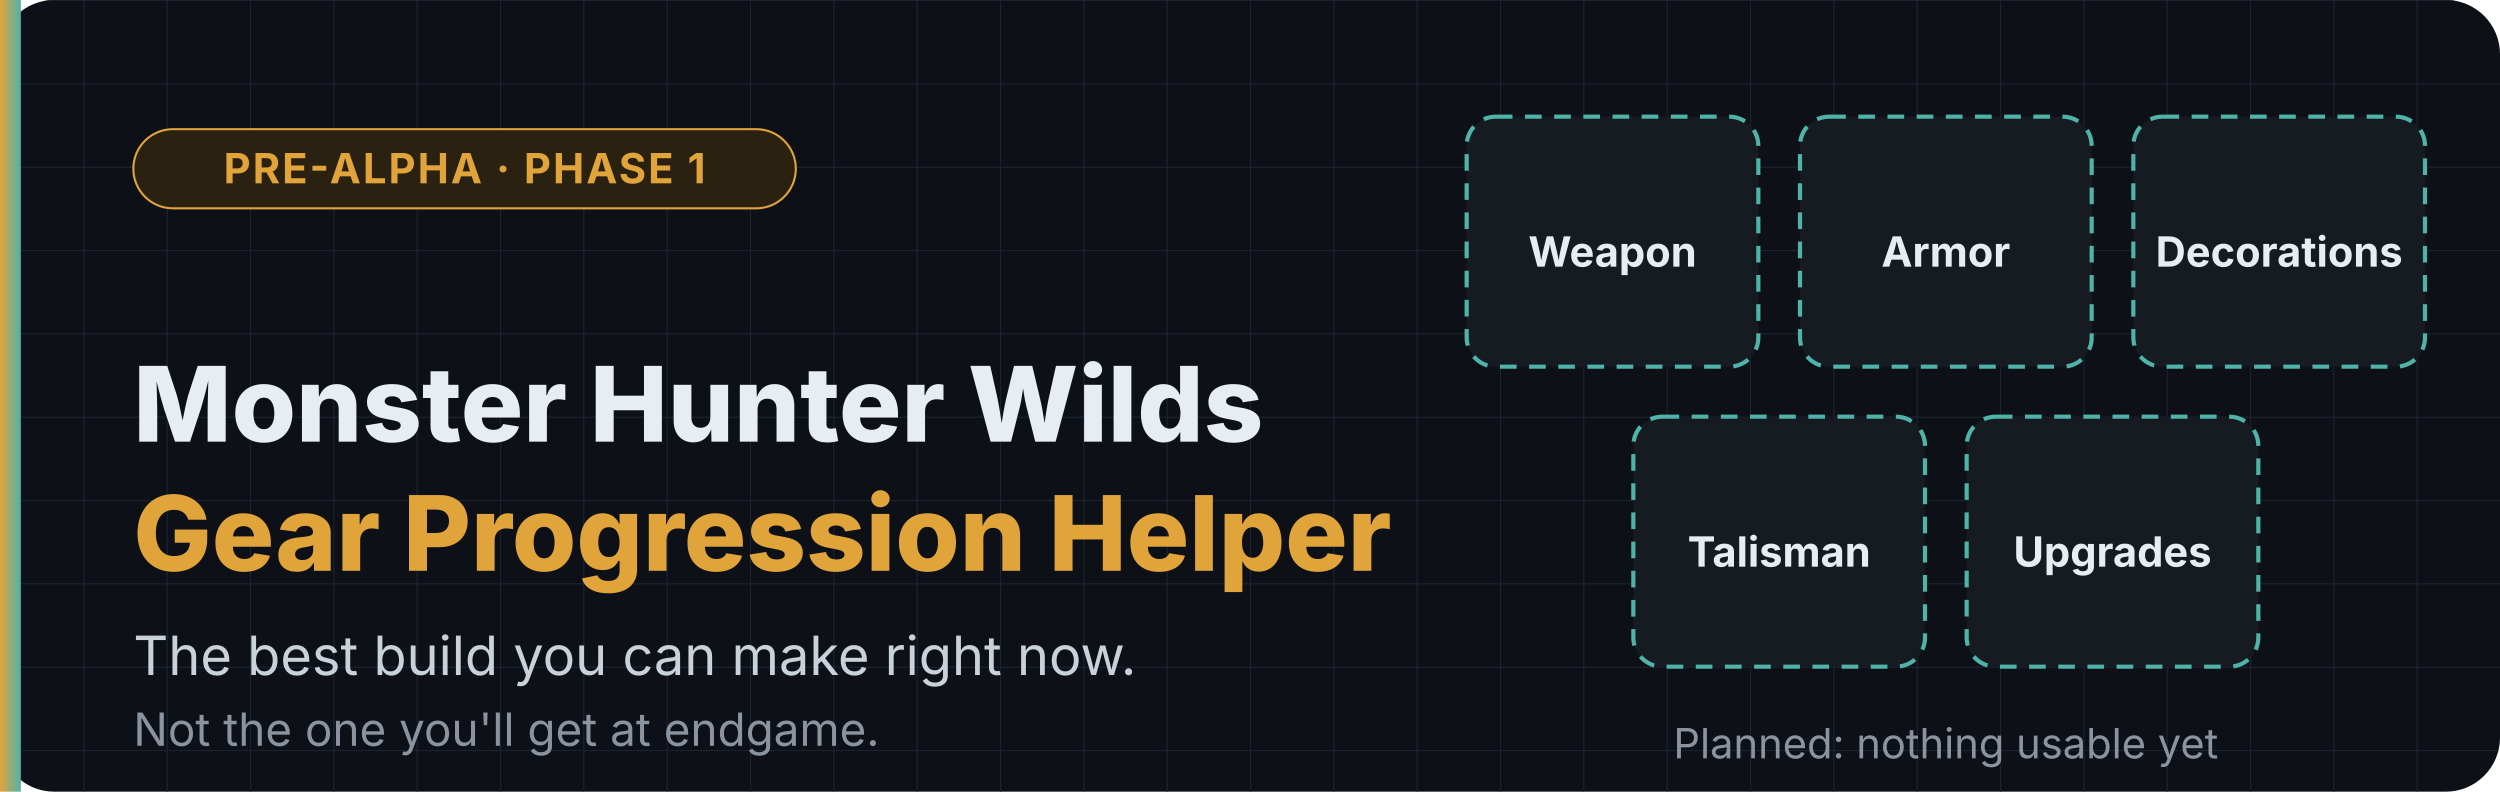
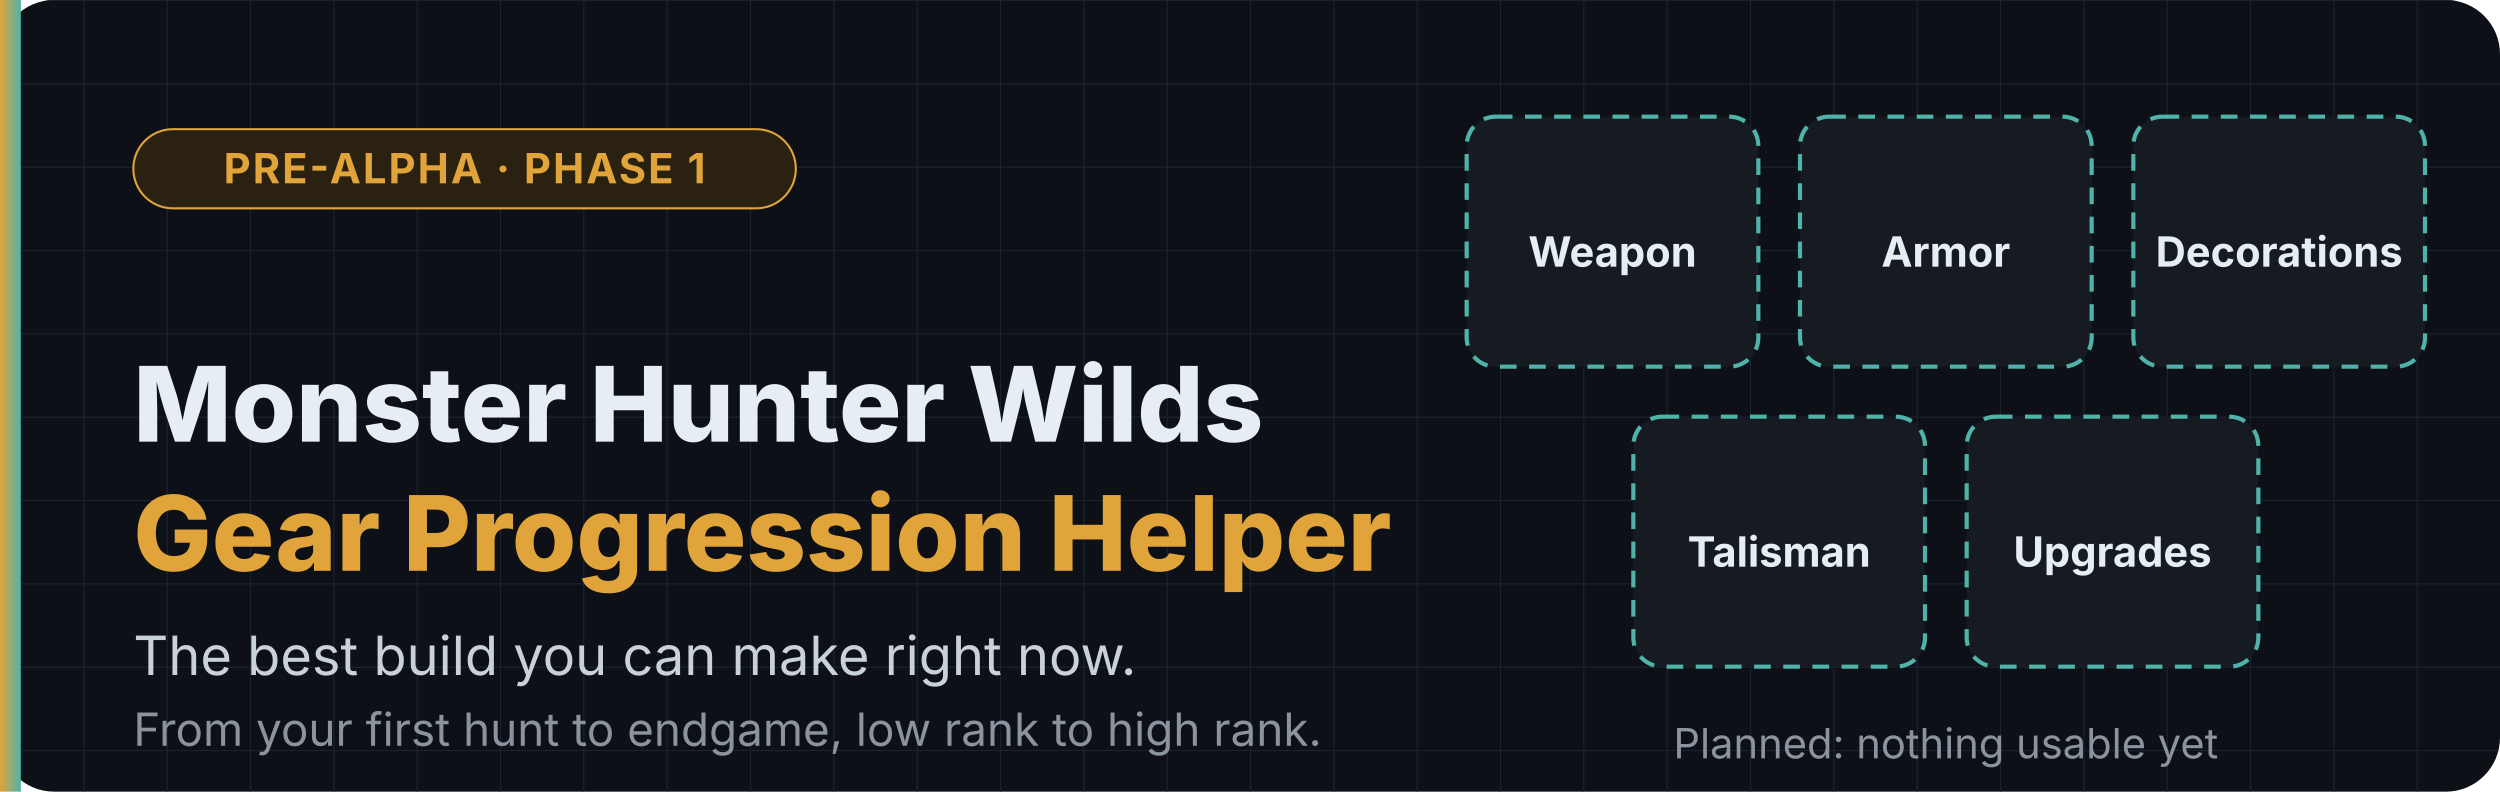
<svg xmlns="http://www.w3.org/2000/svg" width="1200" height="380" viewBox="0 0 1200 380" role="img" aria-labelledby="t d">
  <defs>
    <pattern id="grid" width="40" height="40" patternUnits="userSpaceOnUse">
      <path d="M40 0H0V40" fill="none" stroke="#1c2330" stroke-width="1" />
    </pattern>
    <linearGradient id="bar" x1="0" x2="1">
      <stop offset="0" stop-color="#e0a43a" />
      <stop offset="1" stop-color="#4fb3a9" />
    </linearGradient>
  </defs>
  <rect width="1200" height="380" rx="26" fill="#0d1117" />
  <rect width="1200" height="380" rx="26" fill="url(#grid)" />
  <rect x="0" y="0" width="10" height="380" fill="url(#bar)" />
  <g font-family="-apple-system, BlinkMacSystemFont, 'Segoe UI', sans-serif">
    <g transform="translate(64 62)">
      <rect width="318" height="38" rx="19" fill="#2a2110" stroke="#e0a43a" />
      <text x="159" y="26" text-anchor="middle" font-size="20" font-weight="700" fill="#e0a43a" letter-spacing="1">PRE-ALPHA · PHASE 1</text>
      <text y="150" font-size="50" font-weight="800" fill="#e6edf3">Monster Hunter Wilds</text>
      <text y="212" font-size="50" font-weight="800" fill="#e0a43a">Gear Progression Helper</text>
      <text y="262" font-size="26" fill="#c9d1d9">The best build you can make right now.</text>
-       <text y="296" font-size="22" fill="#8b949e">Not the one you'll get at endgame.</text>
+       <text y="296" font-size="22" fill="#8b949e">From your first hunt to endgame, low rank to high rank.</text>
    </g>
    <g transform="translate(704 56)">
      <g fill="#161b22" stroke="#4fb3a9" stroke-width="2" stroke-dasharray="8 6">
        <rect width="140" height="120" rx="14" />
        <rect x="160" width="140" height="120" rx="14" />
        <rect x="320" width="140" height="120" rx="14" />
        <rect x="80" y="144" width="140" height="120" rx="14" />
        <rect x="240" y="144" width="140" height="120" rx="14" />
      </g>
      <g font-size="20" font-weight="700" fill="#e6edf3" text-anchor="middle">
        <text x="70" y="72">Weapon</text>
        <text x="230" y="72">Armor</text>
        <text x="390" y="72">Decorations</text>
        <text x="150" y="216">Talisman</text>
        <text x="310" y="216">Upgrades</text>
      </g>
      <text x="230" y="308" font-size="20" fill="#8b949e" text-anchor="middle">Planned: nothing usable yet</text>
    </g>
  </g>
</svg>
